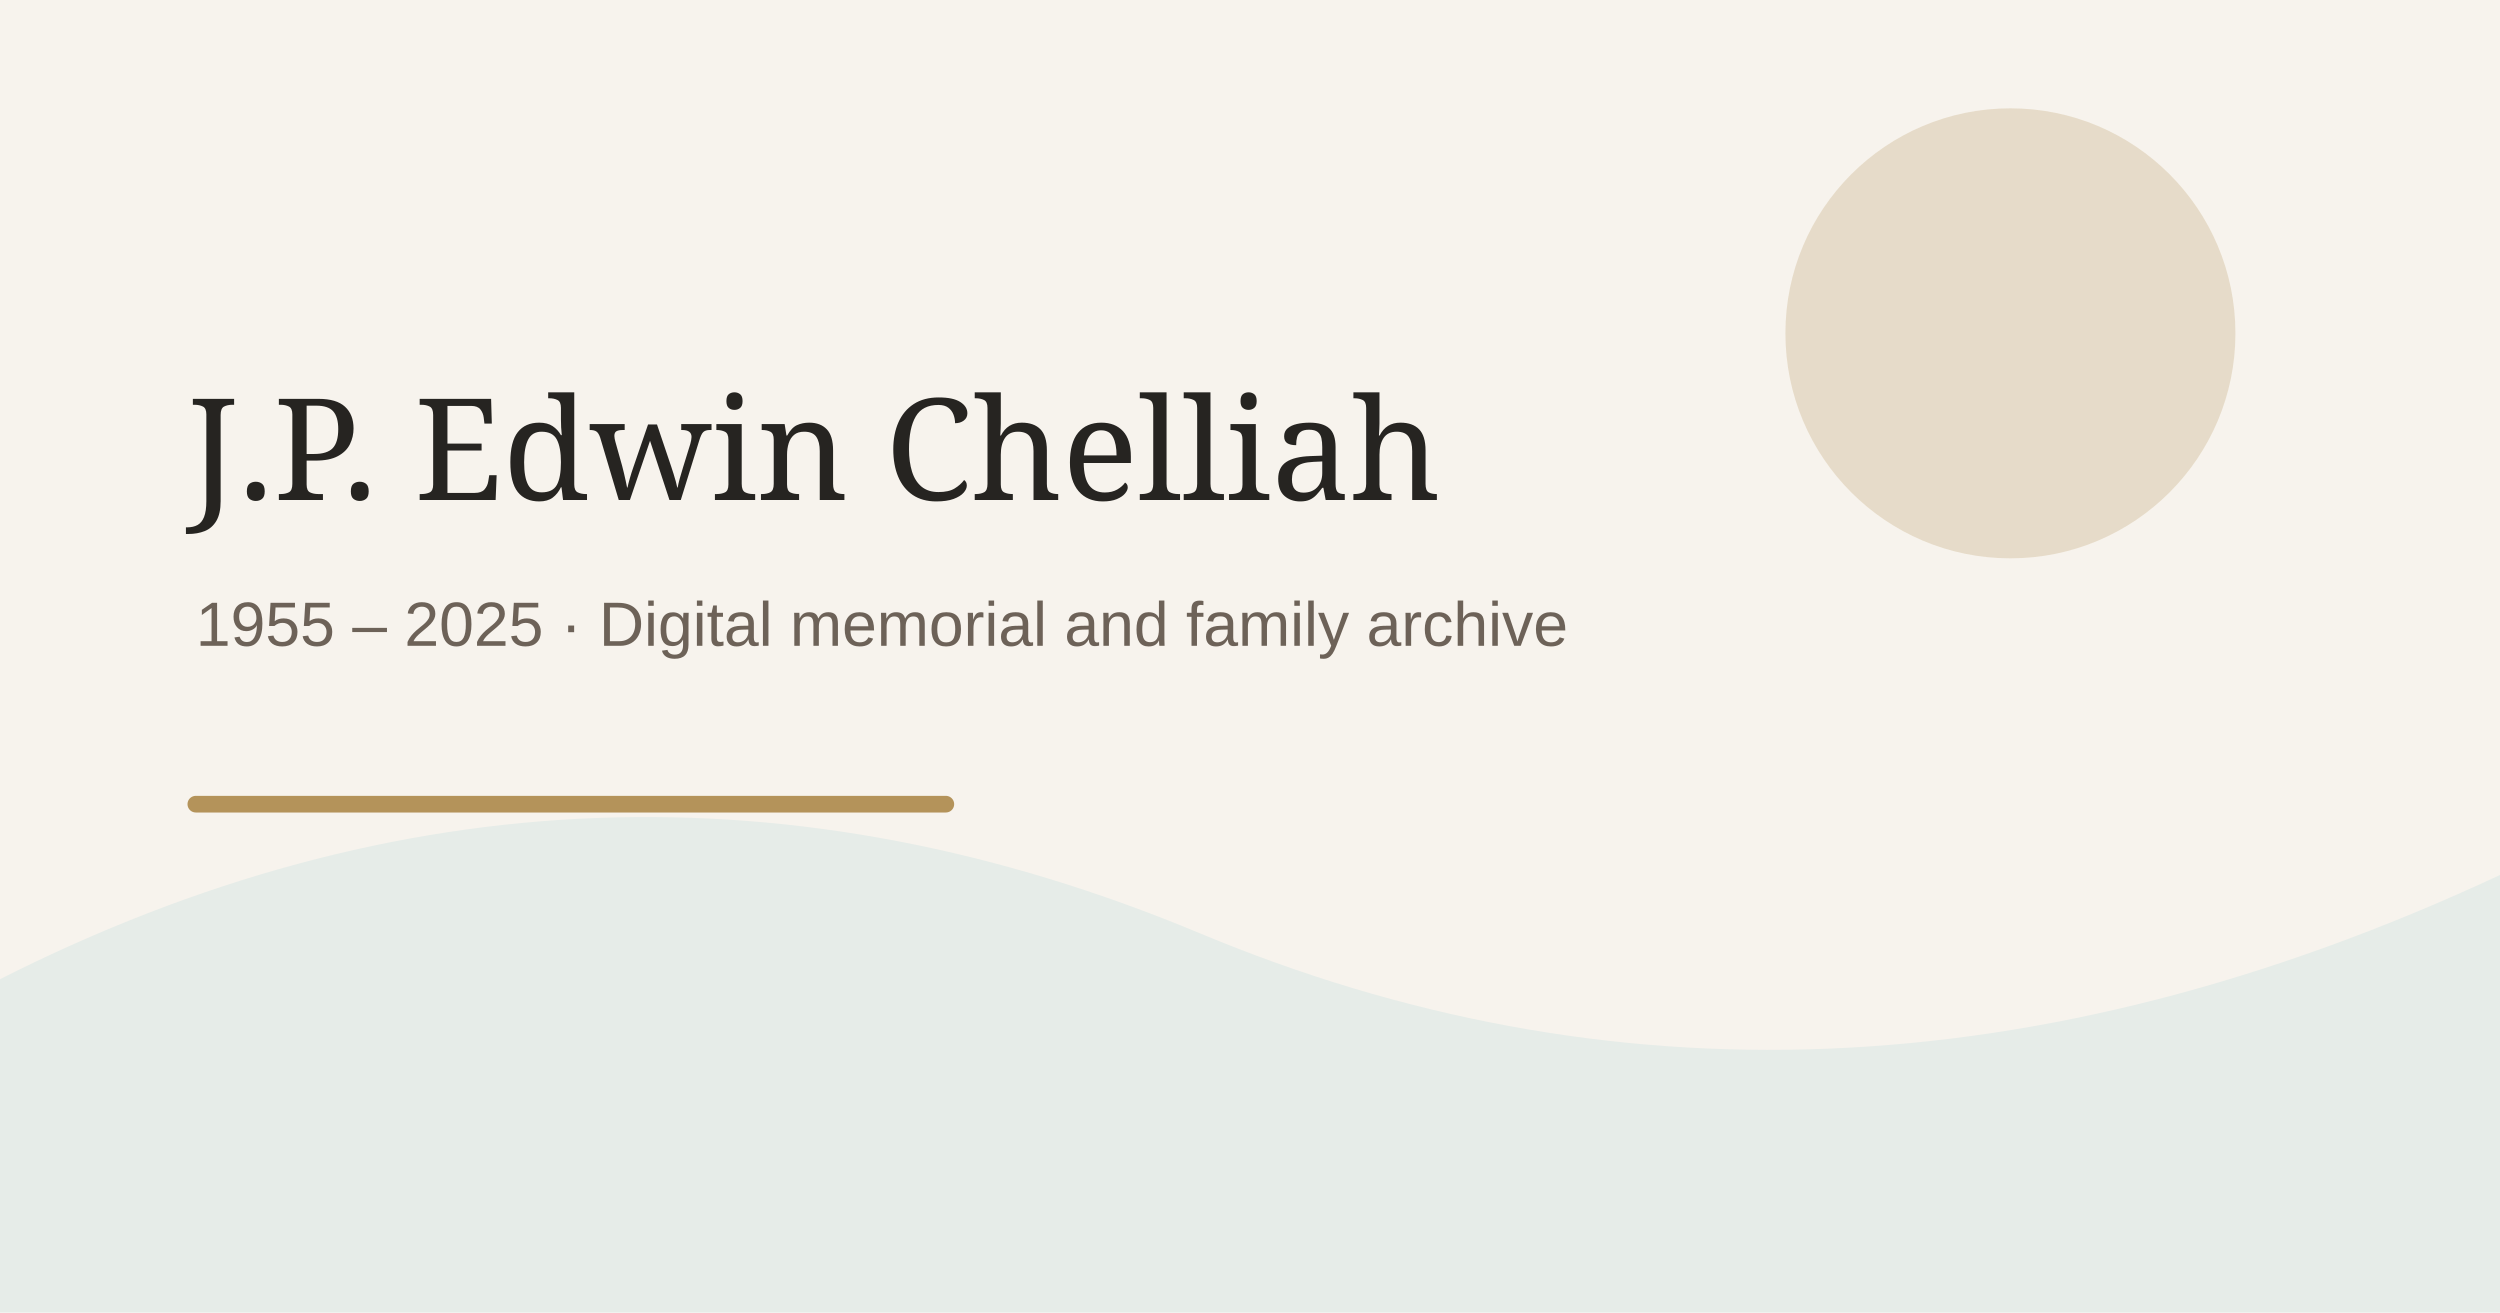
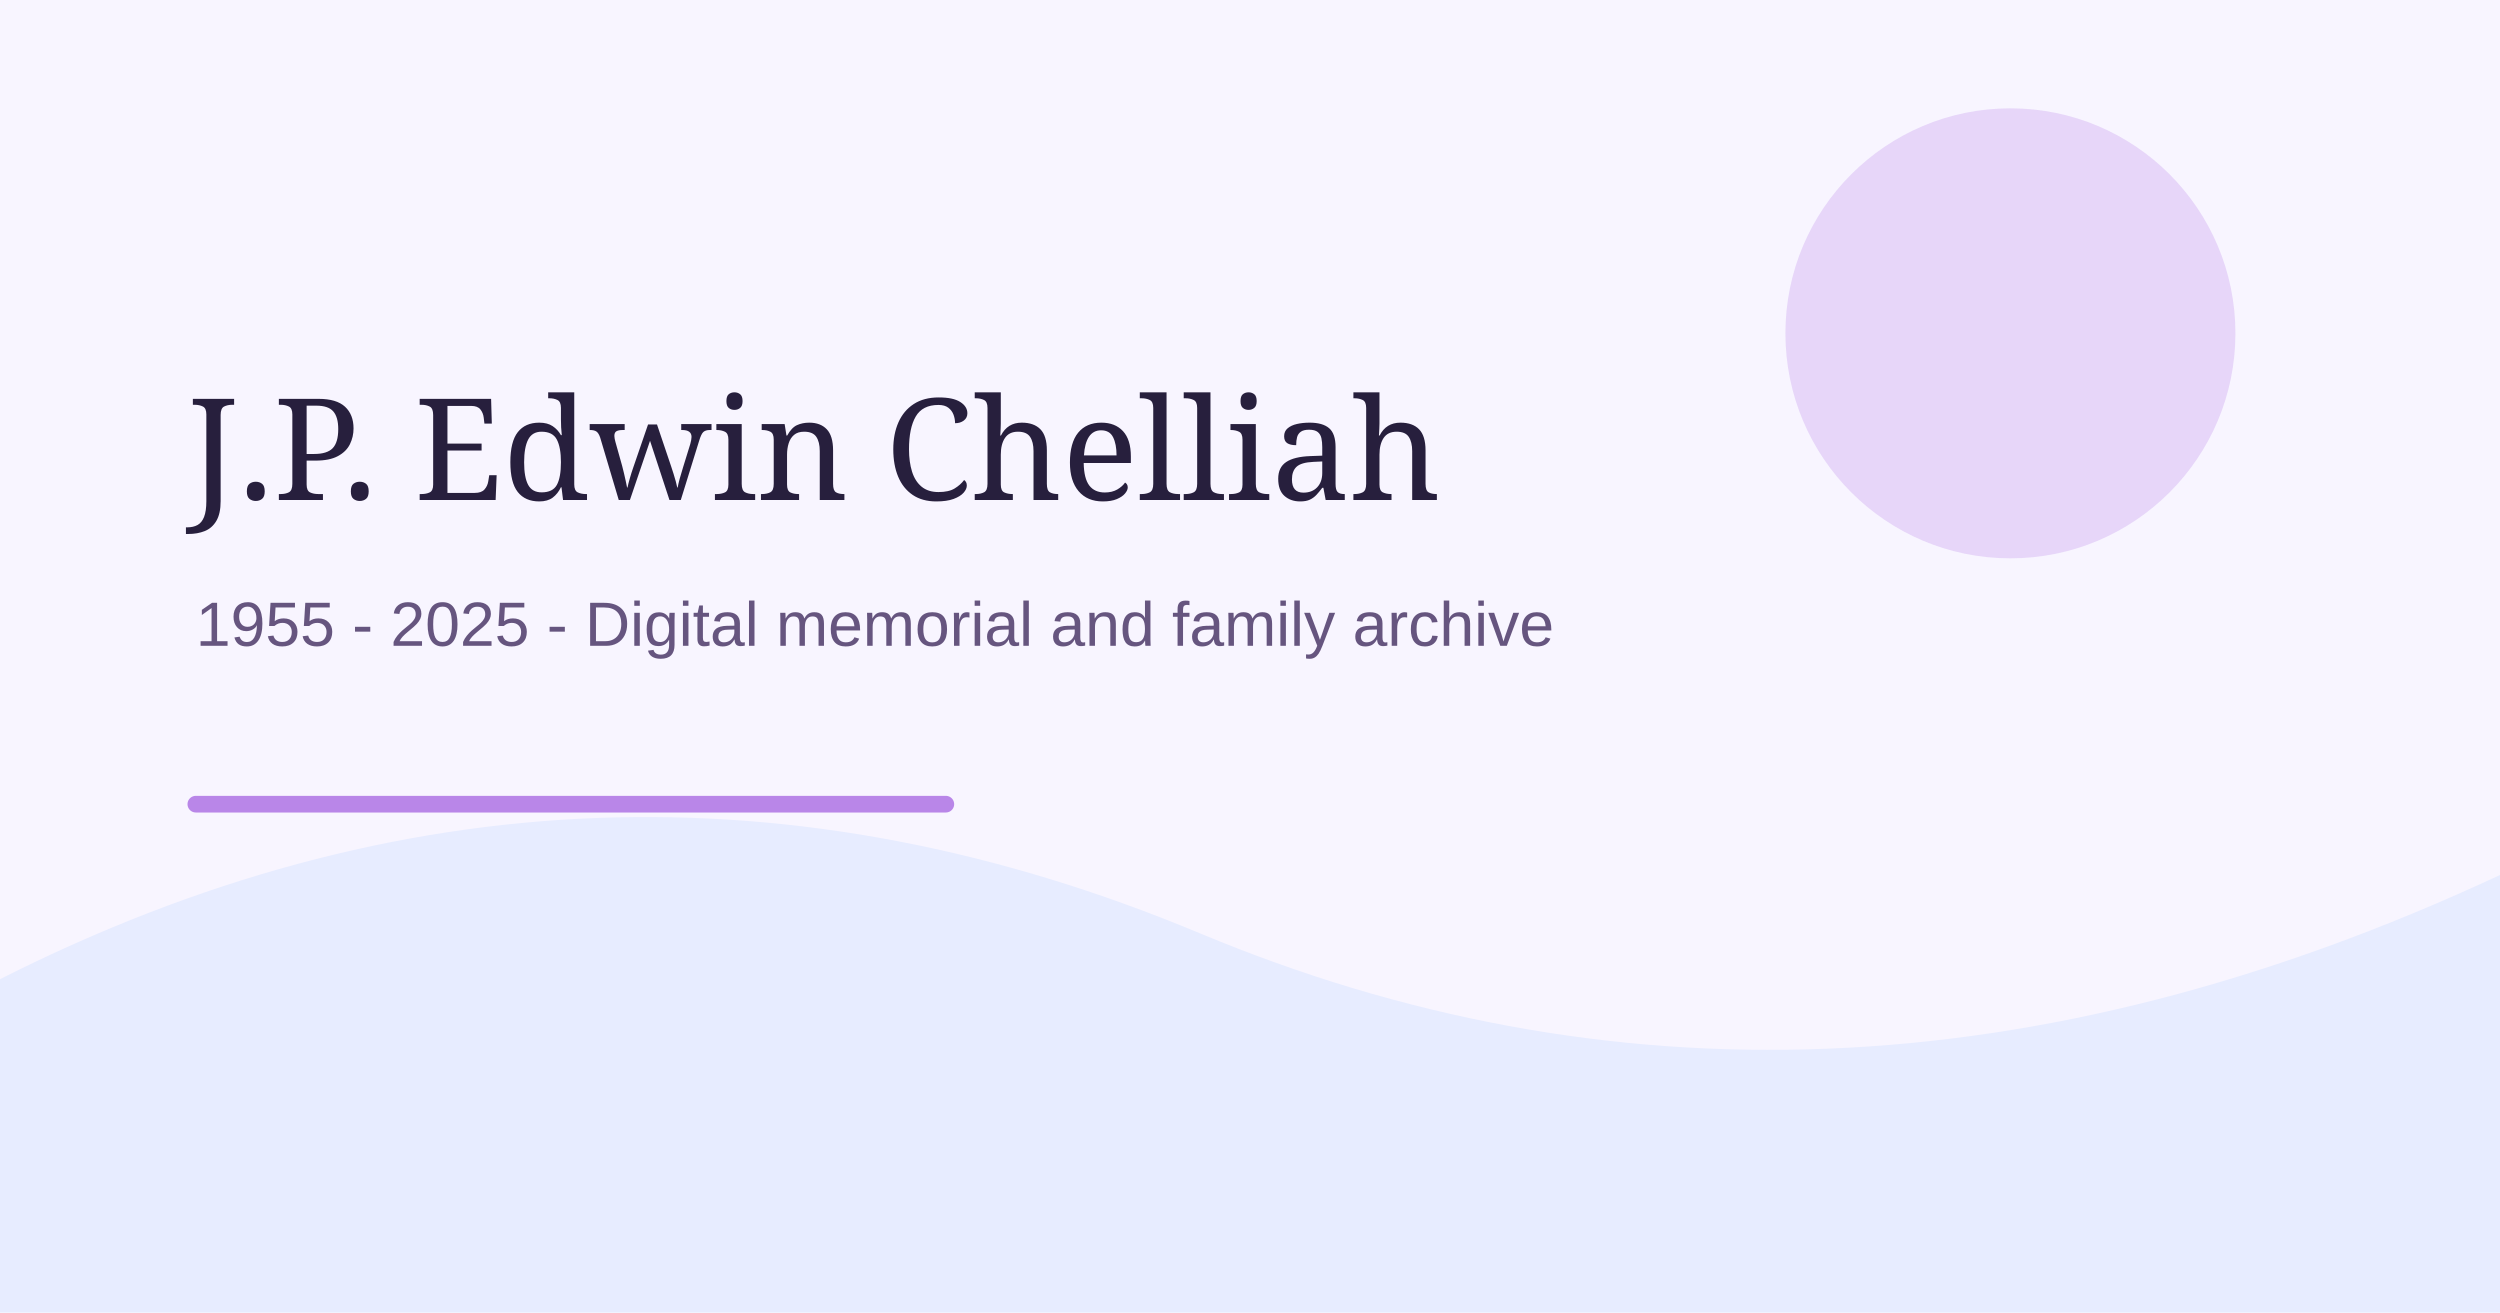
<svg xmlns="http://www.w3.org/2000/svg" viewBox="0 0 1200 630">
-   <rect width="1200" height="630" fill="#f7f3ed" />
-   <path d="M0 470c190-96 382-103 576-22s401 76 624-28v210H0Z" fill="#e6ece8" />
-   <circle cx="965" cy="160" r="108" fill="#b4935a" opacity=".25" />
-   <text x="90" y="240" font-family="Georgia, serif" font-size="68" fill="#262421">J.P. Edwin Chelliah</text>
-   <text x="94" y="310" font-family="Arial, sans-serif" font-size="30" fill="#6d6258">1955 – 2025 · Digital memorial and family archive</text>
-   <path d="M94 386h360" stroke="#b4935a" stroke-width="8" stroke-linecap="round" />
+   <rect width="1200" height="630" fill="#f8f5ff" />
+   <path d="M0 470c190-96 382-103 576-22s401 76 624-28v210H0Z" fill="#e7ecff" />
+   <circle cx="965" cy="160" r="108" fill="#b986e8" opacity=".28" />
+   <text x="90" y="240" font-family="Georgia, serif" font-size="68" fill="#271f3d">J.P. Edwin Chelliah</text>
+   <text x="94" y="310" font-family="Arial, sans-serif" font-size="30" fill="#66557f">1955 - 2025 - Digital memorial and family archive</text>
+   <path d="M94 386h360" stroke="#b986e8" stroke-width="8" stroke-linecap="round" />
</svg>
